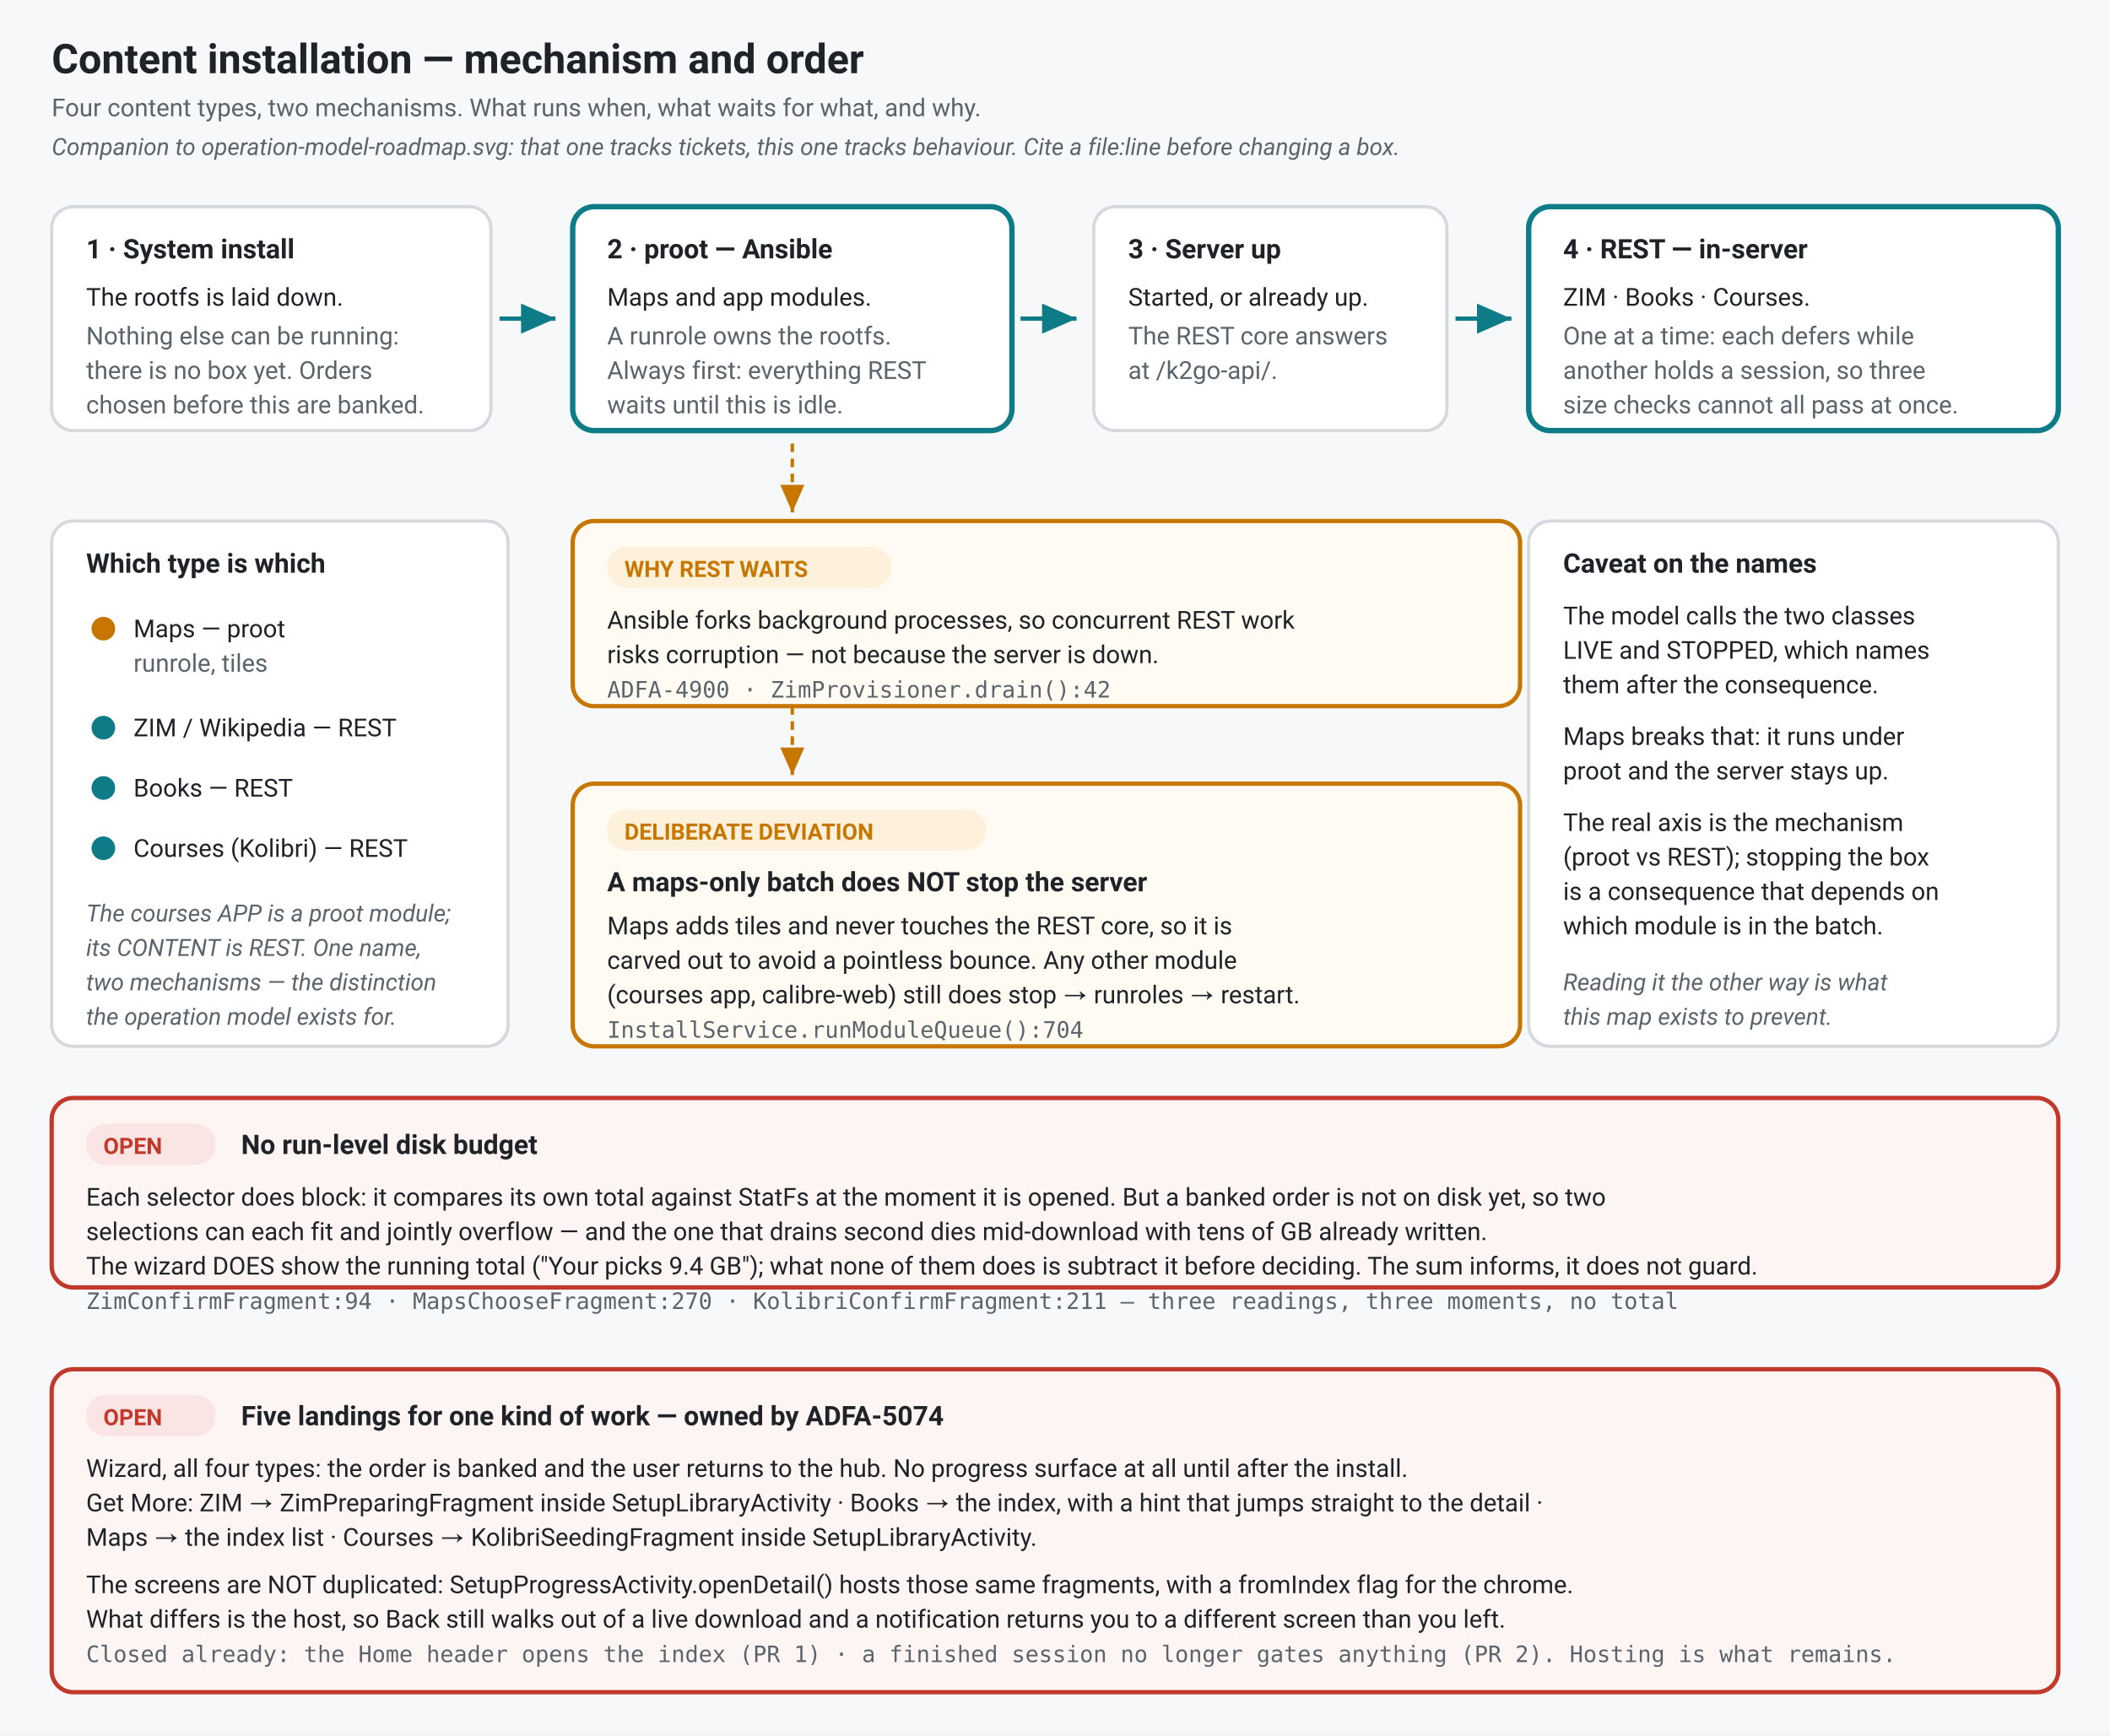
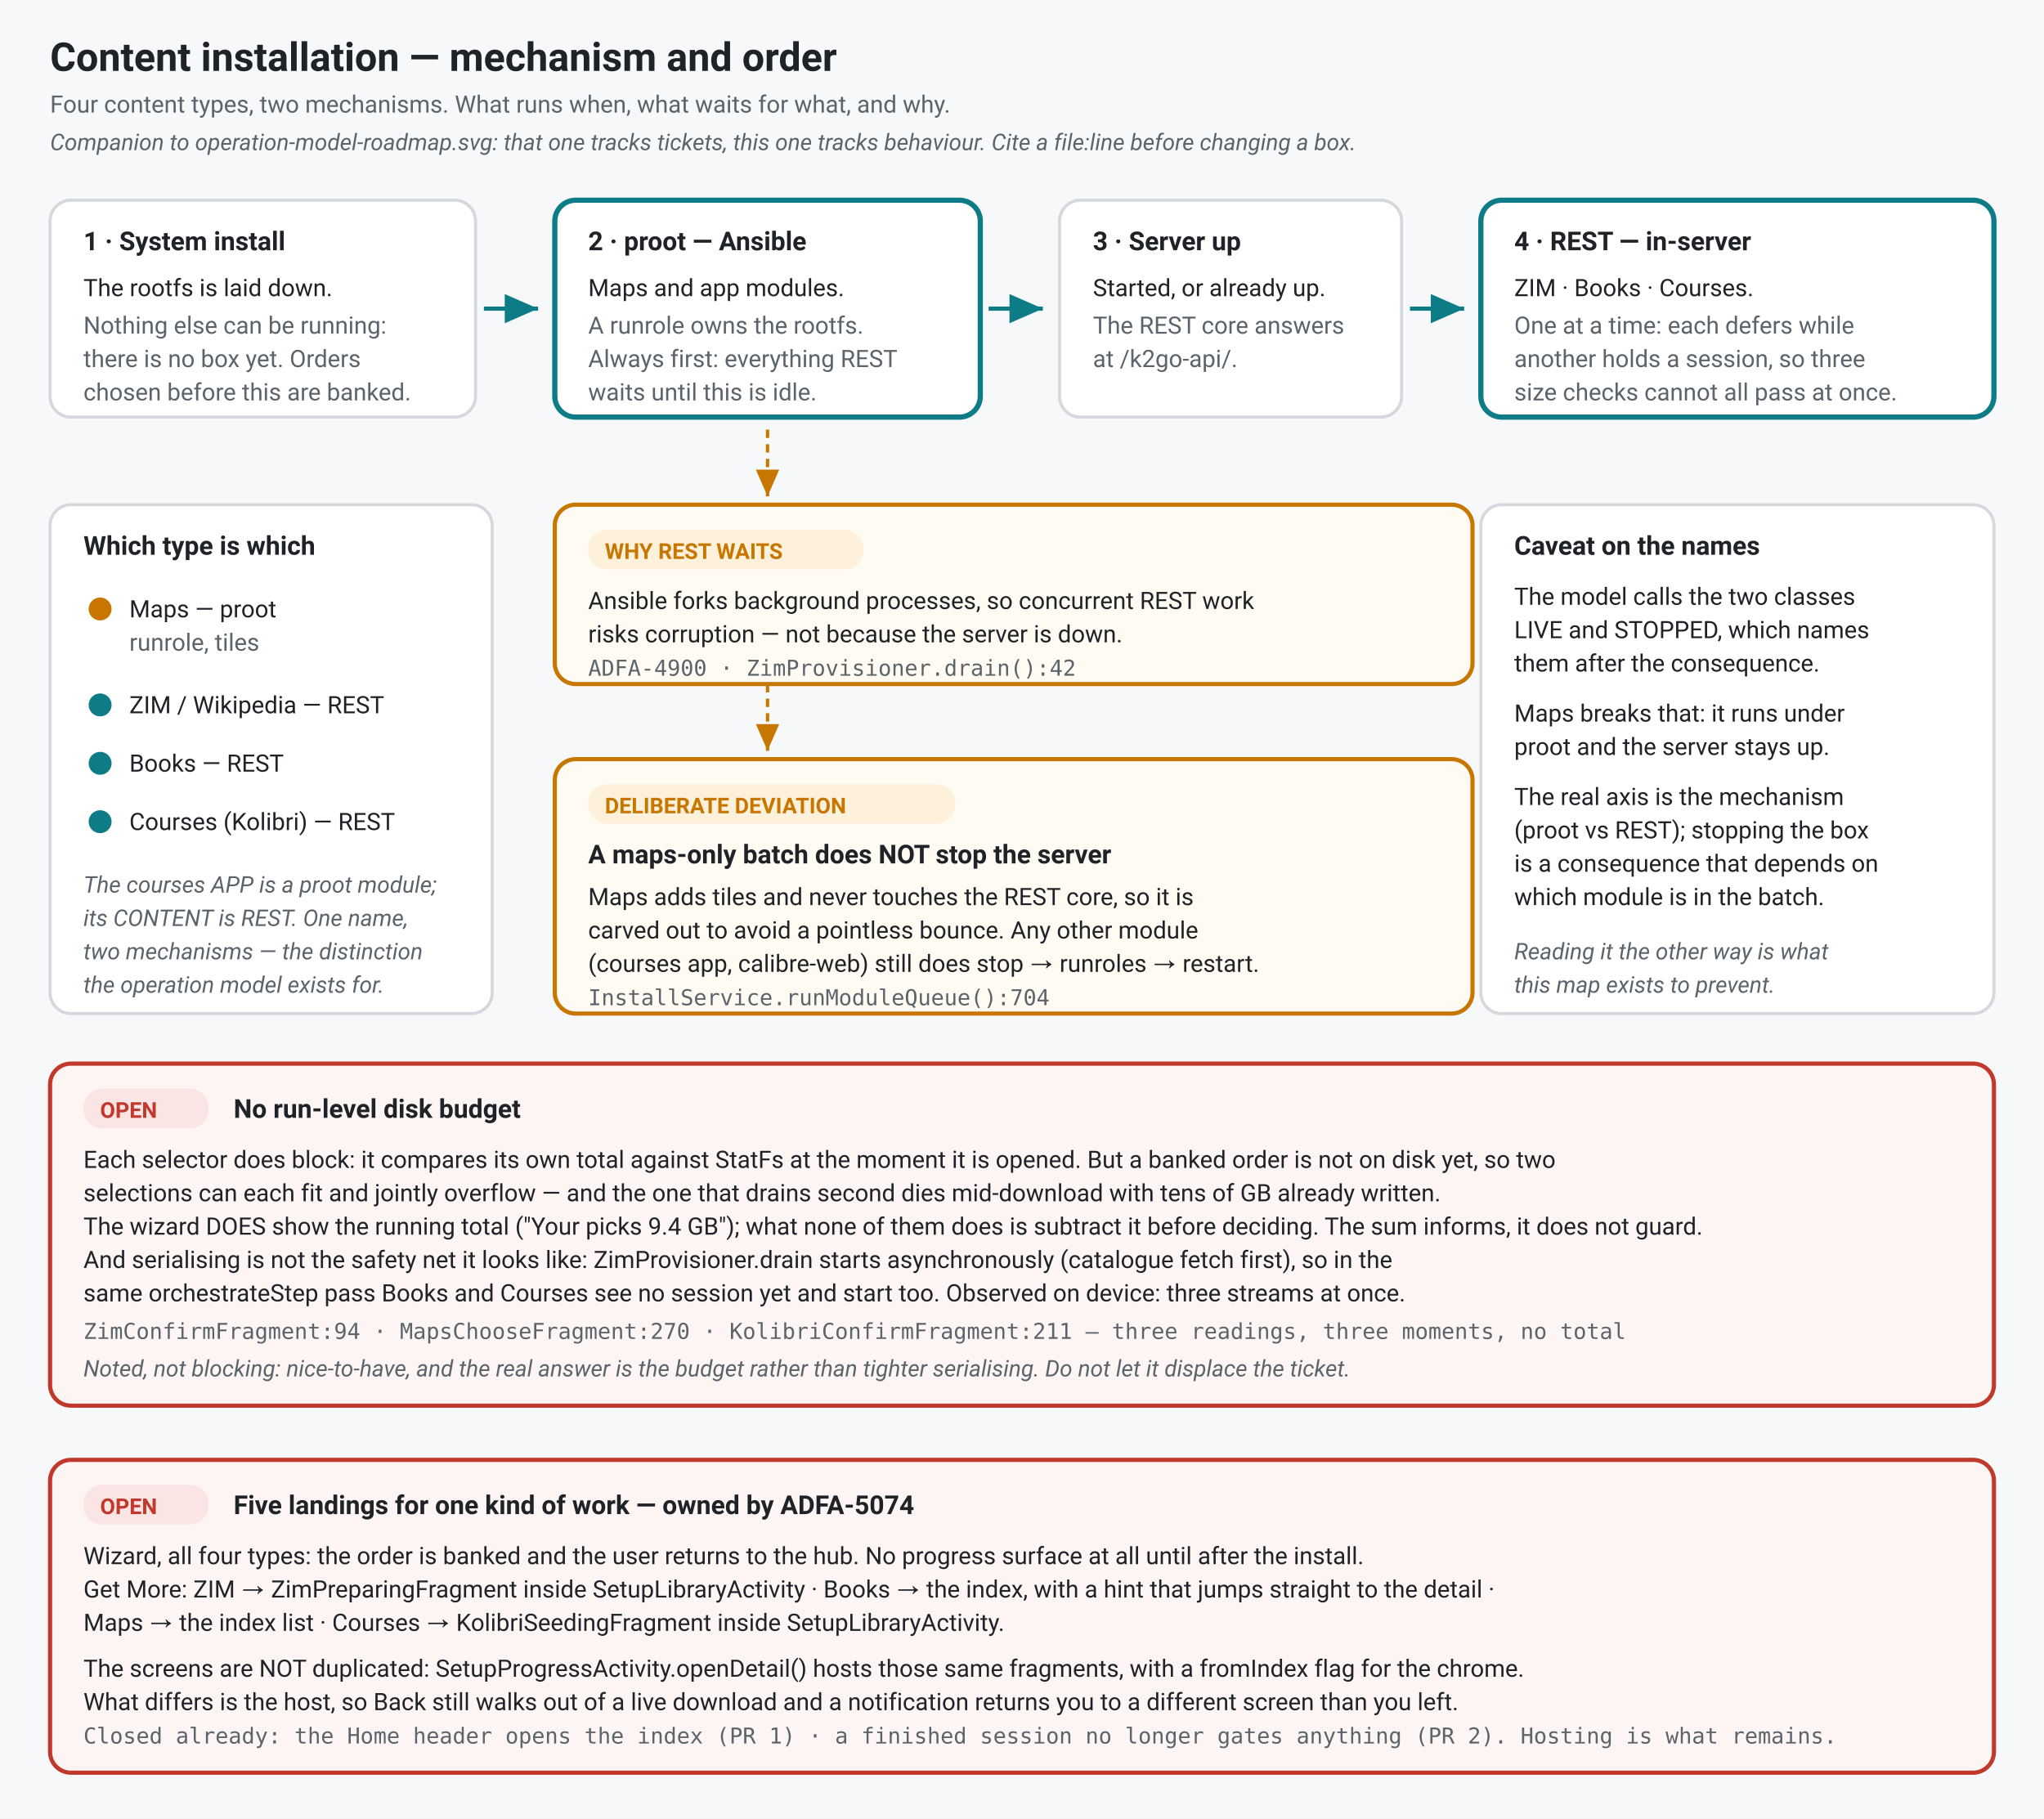
- <svg xmlns="http://www.w3.org/2000/svg" viewBox="0 0 980 806" width="980" height="806" font-family="Segoe UI, Roboto, Helvetica, Arial, sans-serif">
+ <svg xmlns="http://www.w3.org/2000/svg" viewBox="0 0 980 872" width="980" height="872" font-family="Segoe UI, Roboto, Helvetica, Arial, sans-serif">
  <style>
  .bg    { fill: #F7F8F9; }
  .card  { fill: #FFFFFF; stroke: #D5D8DC; stroke-width: 1.5; rx: 10; }
  .card-hi { fill: #FFFFFF; stroke: #0E7C86; stroke-width: 2.5; rx: 10; }
  .card-warn { fill: #FFFBF3; stroke: #C77700; stroke-width: 2; rx: 10; }
  .card-open { fill: #FDF4F4; stroke: #C0392B; stroke-width: 2; rx: 10; }
  .h1    { font-size: 19px; font-weight: 700; fill: #1F2328; }
  .h2    { font-size: 14.5px; font-weight: 700; fill: #1F2328; }
  .h3    { font-size: 12.5px; font-weight: 700; fill: #1F2328; }
  .sub   { font-size: 11.5px; fill: #5B636B; }
  .item  { font-size: 11.5px; fill: #1F2328; }
  .note  { font-size: 11px; fill: #5B636B; font-style: italic; }
  .code  { font-size: 10.5px; fill: #5B636B; font-family: Consolas, monospace; }
  .lnk   { stroke: #0E7C86; stroke-width: 2; fill: none; }
  .lnkw  { stroke: #C77700; stroke-width: 1.6; fill: none; stroke-dasharray: 4 3; }
  .chip  { rx: 9; }
  .chiptx{ font-size: 10.5px; font-weight: 700; }
</style>
  <defs>
    <marker id="a" markerWidth="9" markerHeight="9" refX="8" refY="4.5" orient="auto">
      <path d="M0,1 L8,4.5 L0,8 Z" fill="#0E7C86" />
    </marker>
    <marker id="aw" markerWidth="9" markerHeight="9" refX="8" refY="4.5" orient="auto">
      <path d="M0,1 L8,4.5 L0,8 Z" fill="#C77700" />
    </marker>
  </defs>
-   <rect class="bg" x="0" y="0" width="980" height="806" />
+   <rect class="bg" x="0" y="0" width="980" height="872" />
  <text class="h1" x="24" y="34">Content installation — mechanism and order</text>
  <text class="sub" x="24" y="54">Four content types, two mechanisms. What runs when, what waits for what, and why.</text>
  <text class="note" x="24" y="72">Companion to operation-model-roadmap.svg: that one tracks tickets, this one tracks behaviour. Cite a file:line before changing a box.</text>
  <rect class="card" x="24" y="96" width="204" height="104" />
  <text class="h3" x="40" y="120">1 · System install</text>
  <text class="item" x="40" y="142">The rootfs is laid down.</text>
  <text class="sub" x="40" y="160">Nothing else can be running:</text>
  <text class="sub" x="40" y="176">there is no box yet. Orders</text>
  <text class="sub" x="40" y="192">chosen before this are banked.</text>
  <path class="lnk" d="M232,148 L258,148" marker-end="url(#a)" />
  <rect class="card-hi" x="266" y="96" width="204" height="104" />
  <text class="h3" x="282" y="120">2 · proot — Ansible</text>
  <text class="item" x="282" y="142">Maps and app modules.</text>
  <text class="sub" x="282" y="160">A runrole owns the rootfs.</text>
  <text class="sub" x="282" y="176">Always first: everything REST</text>
  <text class="sub" x="282" y="192">waits until this is idle.</text>
  <path class="lnk" d="M474,148 L500,148" marker-end="url(#a)" />
  <rect class="card" x="508" y="96" width="164" height="104" />
  <text class="h3" x="524" y="120">3 · Server up</text>
  <text class="item" x="524" y="142">Started, or already up.</text>
  <text class="sub" x="524" y="160">The REST core answers</text>
  <text class="sub" x="524" y="176">at /k2go-api/.</text>
  <path class="lnk" d="M676,148 L702,148" marker-end="url(#a)" />
  <rect class="card-hi" x="710" y="96" width="246" height="104" />
  <text class="h3" x="726" y="120">4 · REST — in-server</text>
  <text class="item" x="726" y="142">ZIM · Books · Courses.</text>
  <text class="sub" x="726" y="160">One at a time: each defers while</text>
  <text class="sub" x="726" y="176">another holds a session, so three</text>
  <text class="sub" x="726" y="192">size checks cannot all pass at once.</text>
  <path class="lnkw" d="M368,206 L368,238" marker-end="url(#aw)" />
  <rect class="card-warn" x="266" y="242" width="440" height="86" />
  <rect class="chip" x="282" y="254" width="132" height="19" fill="#FDF1DC" stroke="none" />
  <text class="chiptx" x="290" y="268" fill="#C77700">WHY REST WAITS</text>
  <text class="item" x="282" y="292">Ansible forks background processes, so concurrent REST work</text>
  <text class="item" x="282" y="308">risks corruption — not because the server is down.</text>
  <text class="code" x="282" y="324">ADFA-4900 · ZimProvisioner.drain():42</text>
  <path class="lnkw" d="M368,328 L368,360" marker-end="url(#aw)" />
  <rect class="card-warn" x="266" y="364" width="440" height="122" />
  <rect class="chip" x="282" y="376" width="176" height="19" fill="#FDF1DC" stroke="none" />
  <text class="chiptx" x="290" y="390" fill="#C77700">DELIBERATE DEVIATION</text>
  <text class="h3" x="282" y="414">A maps-only batch does NOT stop the server</text>
  <text class="item" x="282" y="434">Maps adds tiles and never touches the REST core, so it is</text>
  <text class="item" x="282" y="450">carved out to avoid a pointless bounce. Any other module</text>
  <text class="item" x="282" y="466">(courses app, calibre-web) still does stop → runroles → restart.</text>
  <text class="code" x="282" y="482">InstallService.runModuleQueue():704</text>
-   <rect class="card-open" x="24" y="510" width="932" height="88" />
+   <rect class="card-open" x="24" y="510" width="932" height="164" />
  <rect class="chip" x="40" y="522" width="60" height="19" fill="#FBE4E4" stroke="none" />
  <text class="chiptx" x="48" y="536" fill="#C0392B">OPEN</text>
  <text class="h3" x="112" y="536">No run-level disk budget</text>
  <text class="item" x="40" y="560">Each selector does block: it compares its own total against StatFs at the moment it is opened. But a banked order is not on disk yet, so two</text>
  <text class="item" x="40" y="576">selections can each fit and jointly overflow — and the one that drains second dies mid-download with tens of GB already written.</text>
  <text class="item" x="40" y="592">The wizard DOES show the running total ("Your picks 9.4 GB"); what none of them does is subtract it before deciding. The sum informs, it does not guard.</text>
-   <text class="code" x="40" y="608">ZimConfirmFragment:94 · MapsChooseFragment:270 · KolibriConfirmFragment:211 — three readings, three moments, no total</text>
-   <rect class="card-open" x="24" y="636" width="932" height="150" />
-   <rect class="chip" x="40" y="648" width="60" height="19" fill="#FBE4E4" stroke="none" />
-   <text class="chiptx" x="48" y="662" fill="#C0392B">OPEN</text>
-   <text class="h3" x="112" y="662">Five landings for one kind of work — owned by ADFA-5074</text>
-   <text class="item" x="40" y="686">Wizard, all four types: the order is banked and the user returns to the hub. No progress surface at all until after the install.</text>
-   <text class="item" x="40" y="702">Get More: ZIM → ZimPreparingFragment inside SetupLibraryActivity · Books → the index, with a hint that jumps straight to the detail ·</text>
-   <text class="item" x="40" y="718">Maps → the index list · Courses → KolibriSeedingFragment inside SetupLibraryActivity.</text>
-   <text class="item" x="40" y="740">The screens are NOT duplicated: SetupProgressActivity.openDetail() hosts those same fragments, with a fromIndex flag for the chrome.</text>
-   <text class="item" x="40" y="756">What differs is the host, so Back still walks out of a live download and a notification returns you to a different screen than you left.</text>
-   <text class="code" x="40" y="772">Closed already: the Home header opens the index (PR 1) · a finished session no longer gates anything (PR 2). Hosting is what remains.</text>
+   <text class="item" x="40" y="608">And serialising is not the safety net it looks like: ZimProvisioner.drain starts asynchronously (catalogue fetch first), so in the</text>
+   <text class="item" x="40" y="624">same orchestrateStep pass Books and Courses see no session yet and start too. Observed on device: three streams at once.</text>
+   <text class="code" x="40" y="642">ZimConfirmFragment:94 · MapsChooseFragment:270 · KolibriConfirmFragment:211 — three readings, three moments, no total</text>
+   <text class="note" x="40" y="660">Noted, not blocking: nice-to-have, and the real answer is the budget rather than tighter serialising. Do not let it displace the ticket.</text>
+   <rect class="card-open" x="24" y="700" width="932" height="150" />
+   <rect class="chip" x="40" y="712" width="60" height="19" fill="#FBE4E4" stroke="none" />
+   <text class="chiptx" x="48" y="726" fill="#C0392B">OPEN</text>
+   <text class="h3" x="112" y="726">Five landings for one kind of work — owned by ADFA-5074</text>
+   <text class="item" x="40" y="750">Wizard, all four types: the order is banked and the user returns to the hub. No progress surface at all until after the install.</text>
+   <text class="item" x="40" y="766">Get More: ZIM → ZimPreparingFragment inside SetupLibraryActivity · Books → the index, with a hint that jumps straight to the detail ·</text>
+   <text class="item" x="40" y="782">Maps → the index list · Courses → KolibriSeedingFragment inside SetupLibraryActivity.</text>
+   <text class="item" x="40" y="804">The screens are NOT duplicated: SetupProgressActivity.openDetail() hosts those same fragments, with a fromIndex flag for the chrome.</text>
+   <text class="item" x="40" y="820">What differs is the host, so Back still walks out of a live download and a notification returns you to a different screen than you left.</text>
+   <text class="code" x="40" y="836">Closed already: the Home header opens the index (PR 1) · a finished session no longer gates anything (PR 2). Hosting is what remains.</text>
  <rect class="card" x="24" y="242" width="212" height="244" />
  <text class="h3" x="40" y="266">Which type is which</text>
  <circle cx="48" cy="292" r="5.5" fill="#C77700" />
  <text class="item" x="62" y="296">Maps — proot</text>
  <text class="sub" x="62" y="312">runrole, tiles</text>
  <circle cx="48" cy="338" r="5.5" fill="#0E7C86" />
  <text class="item" x="62" y="342">ZIM / Wikipedia — REST</text>
  <circle cx="48" cy="366" r="5.5" fill="#0E7C86" />
  <text class="item" x="62" y="370">Books — REST</text>
  <circle cx="48" cy="394" r="5.5" fill="#0E7C86" />
  <text class="item" x="62" y="398">Courses (Kolibri) — REST</text>
  <text class="note" x="40" y="428">The courses APP is a proot module;</text>
  <text class="note" x="40" y="444">its CONTENT is REST. One name,</text>
  <text class="note" x="40" y="460">two mechanisms — the distinction</text>
  <text class="note" x="40" y="476">the operation model exists for.</text>
  <rect class="card" x="710" y="242" width="246" height="244" />
  <text class="h3" x="726" y="266">Caveat on the names</text>
  <text class="item" x="726" y="290">The model calls the two classes</text>
  <text class="item" x="726" y="306">LIVE and STOPPED, which names</text>
  <text class="item" x="726" y="322">them after the consequence.</text>
  <text class="item" x="726" y="346">Maps breaks that: it runs under</text>
  <text class="item" x="726" y="362">proot and the server stays up.</text>
  <text class="item" x="726" y="386">The real axis is the mechanism</text>
  <text class="item" x="726" y="402">(proot vs REST); stopping the box</text>
  <text class="item" x="726" y="418">is a consequence that depends on</text>
  <text class="item" x="726" y="434">which module is in the batch.</text>
  <text class="note" x="726" y="460">Reading it the other way is what</text>
  <text class="note" x="726" y="476">this map exists to prevent.</text>
</svg>
